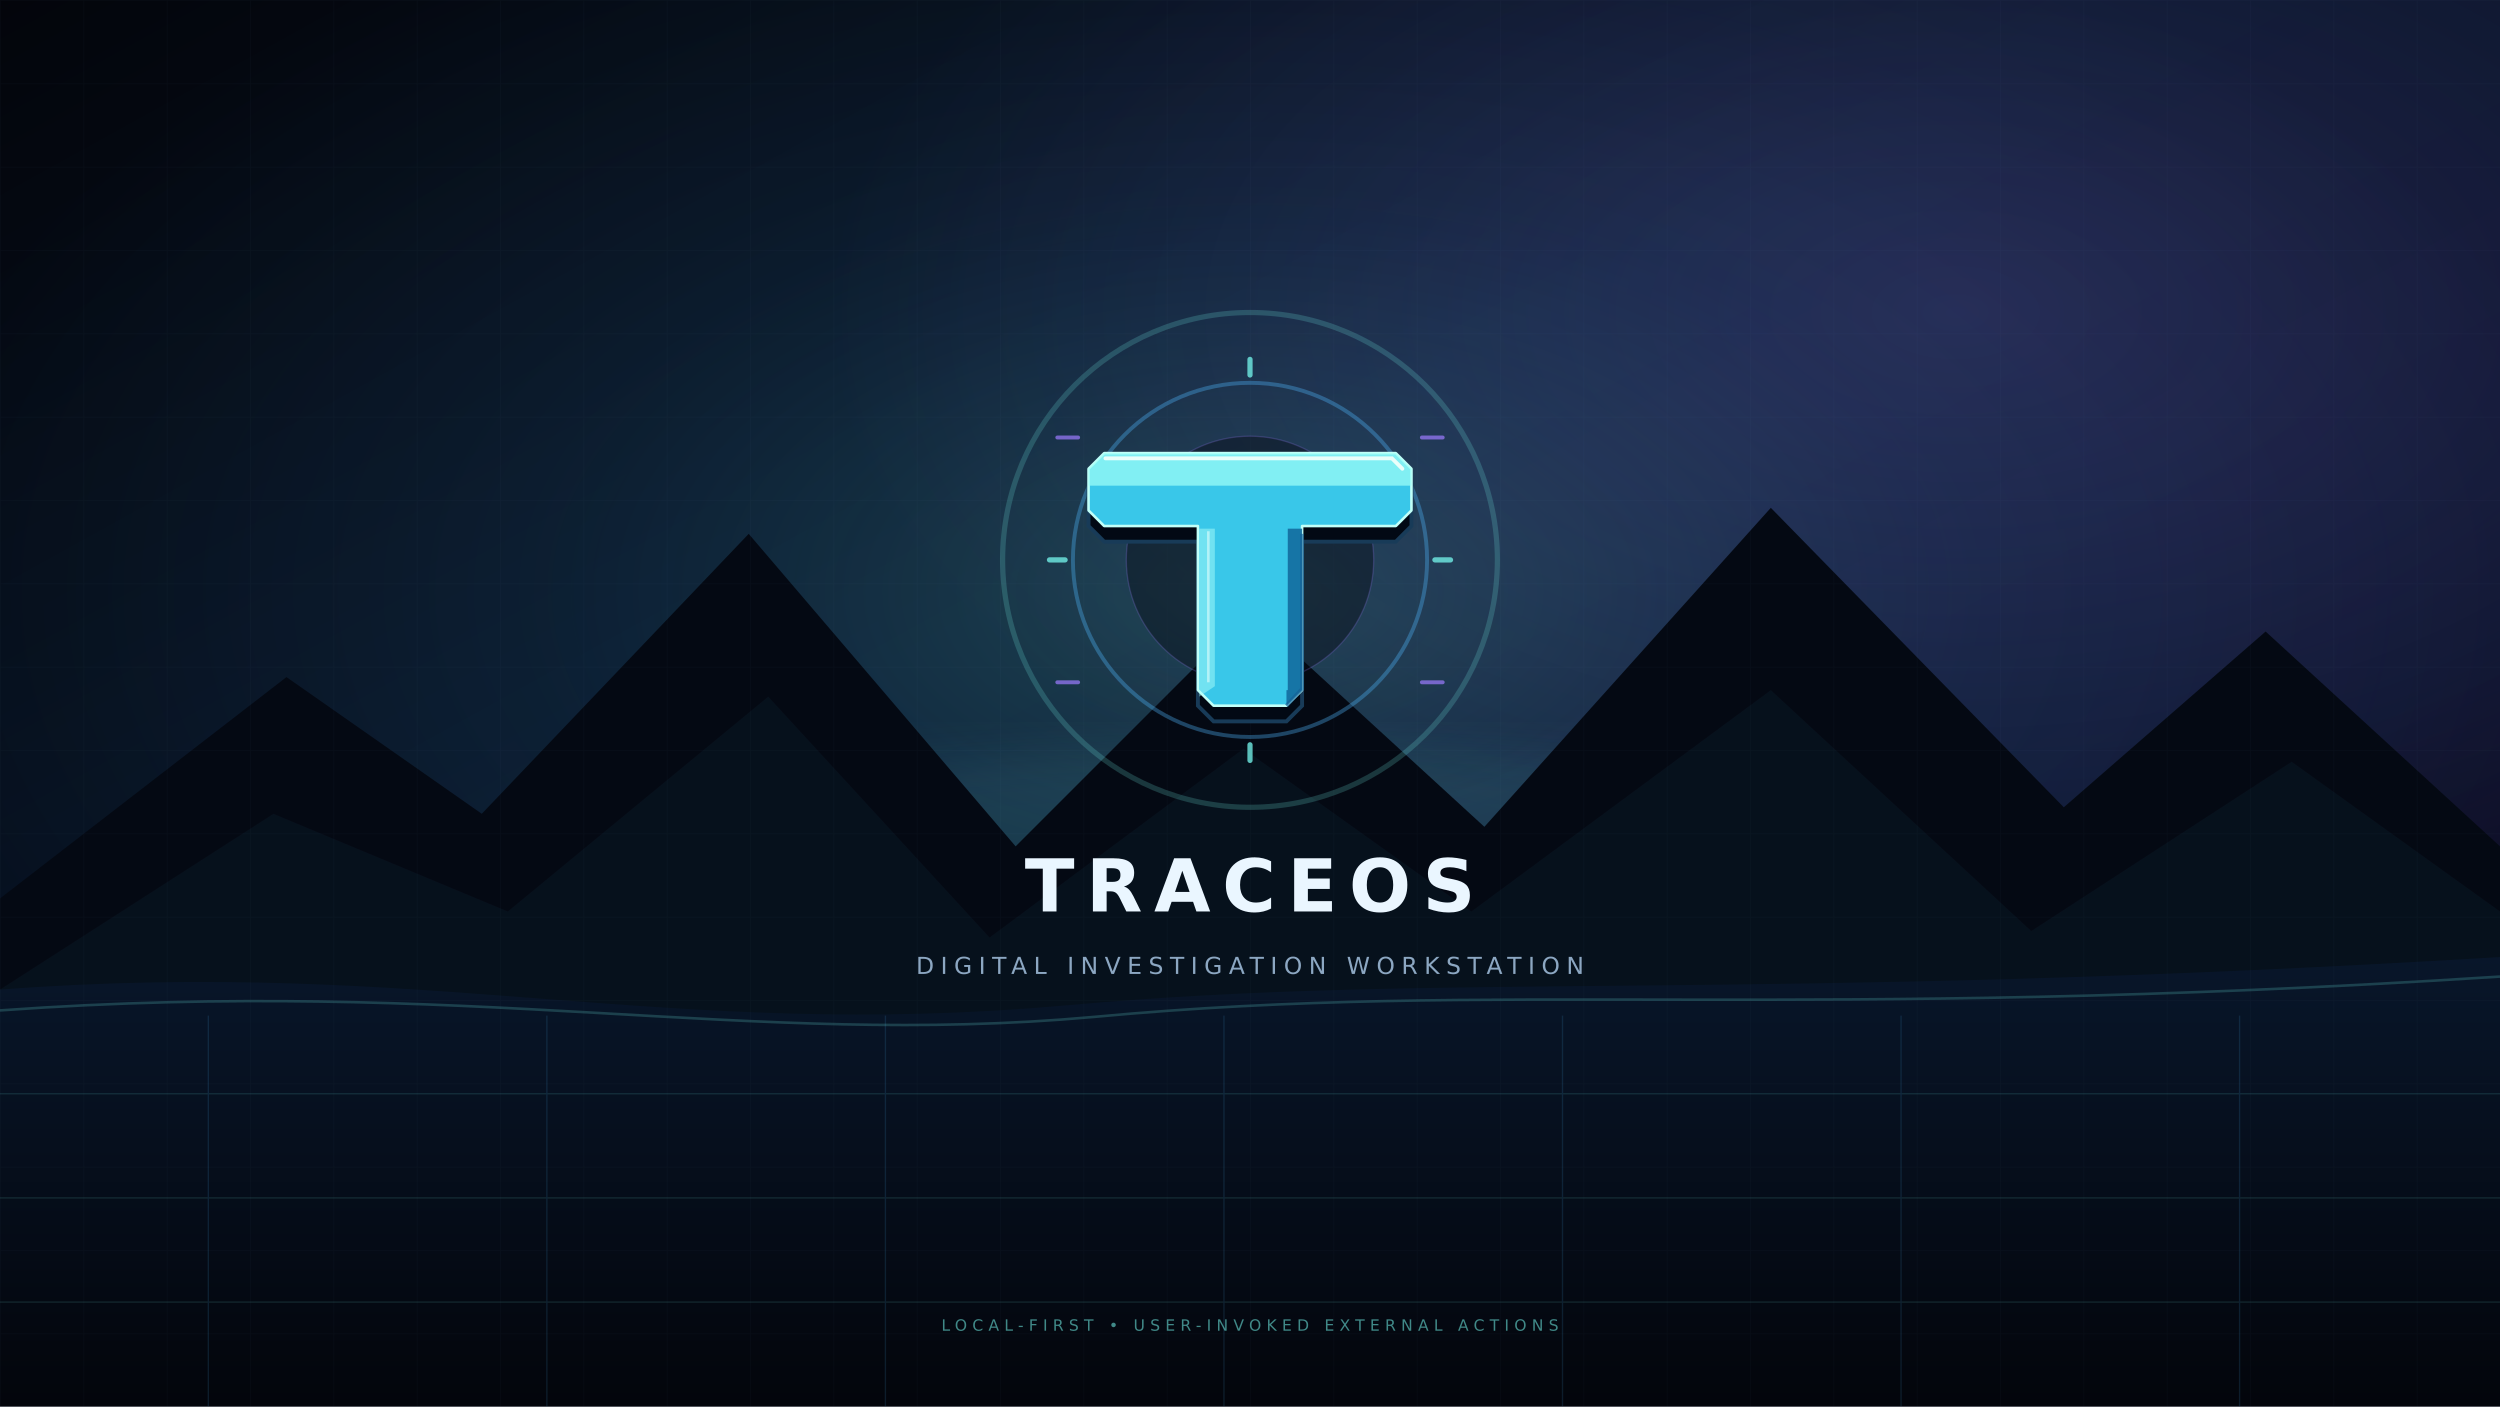
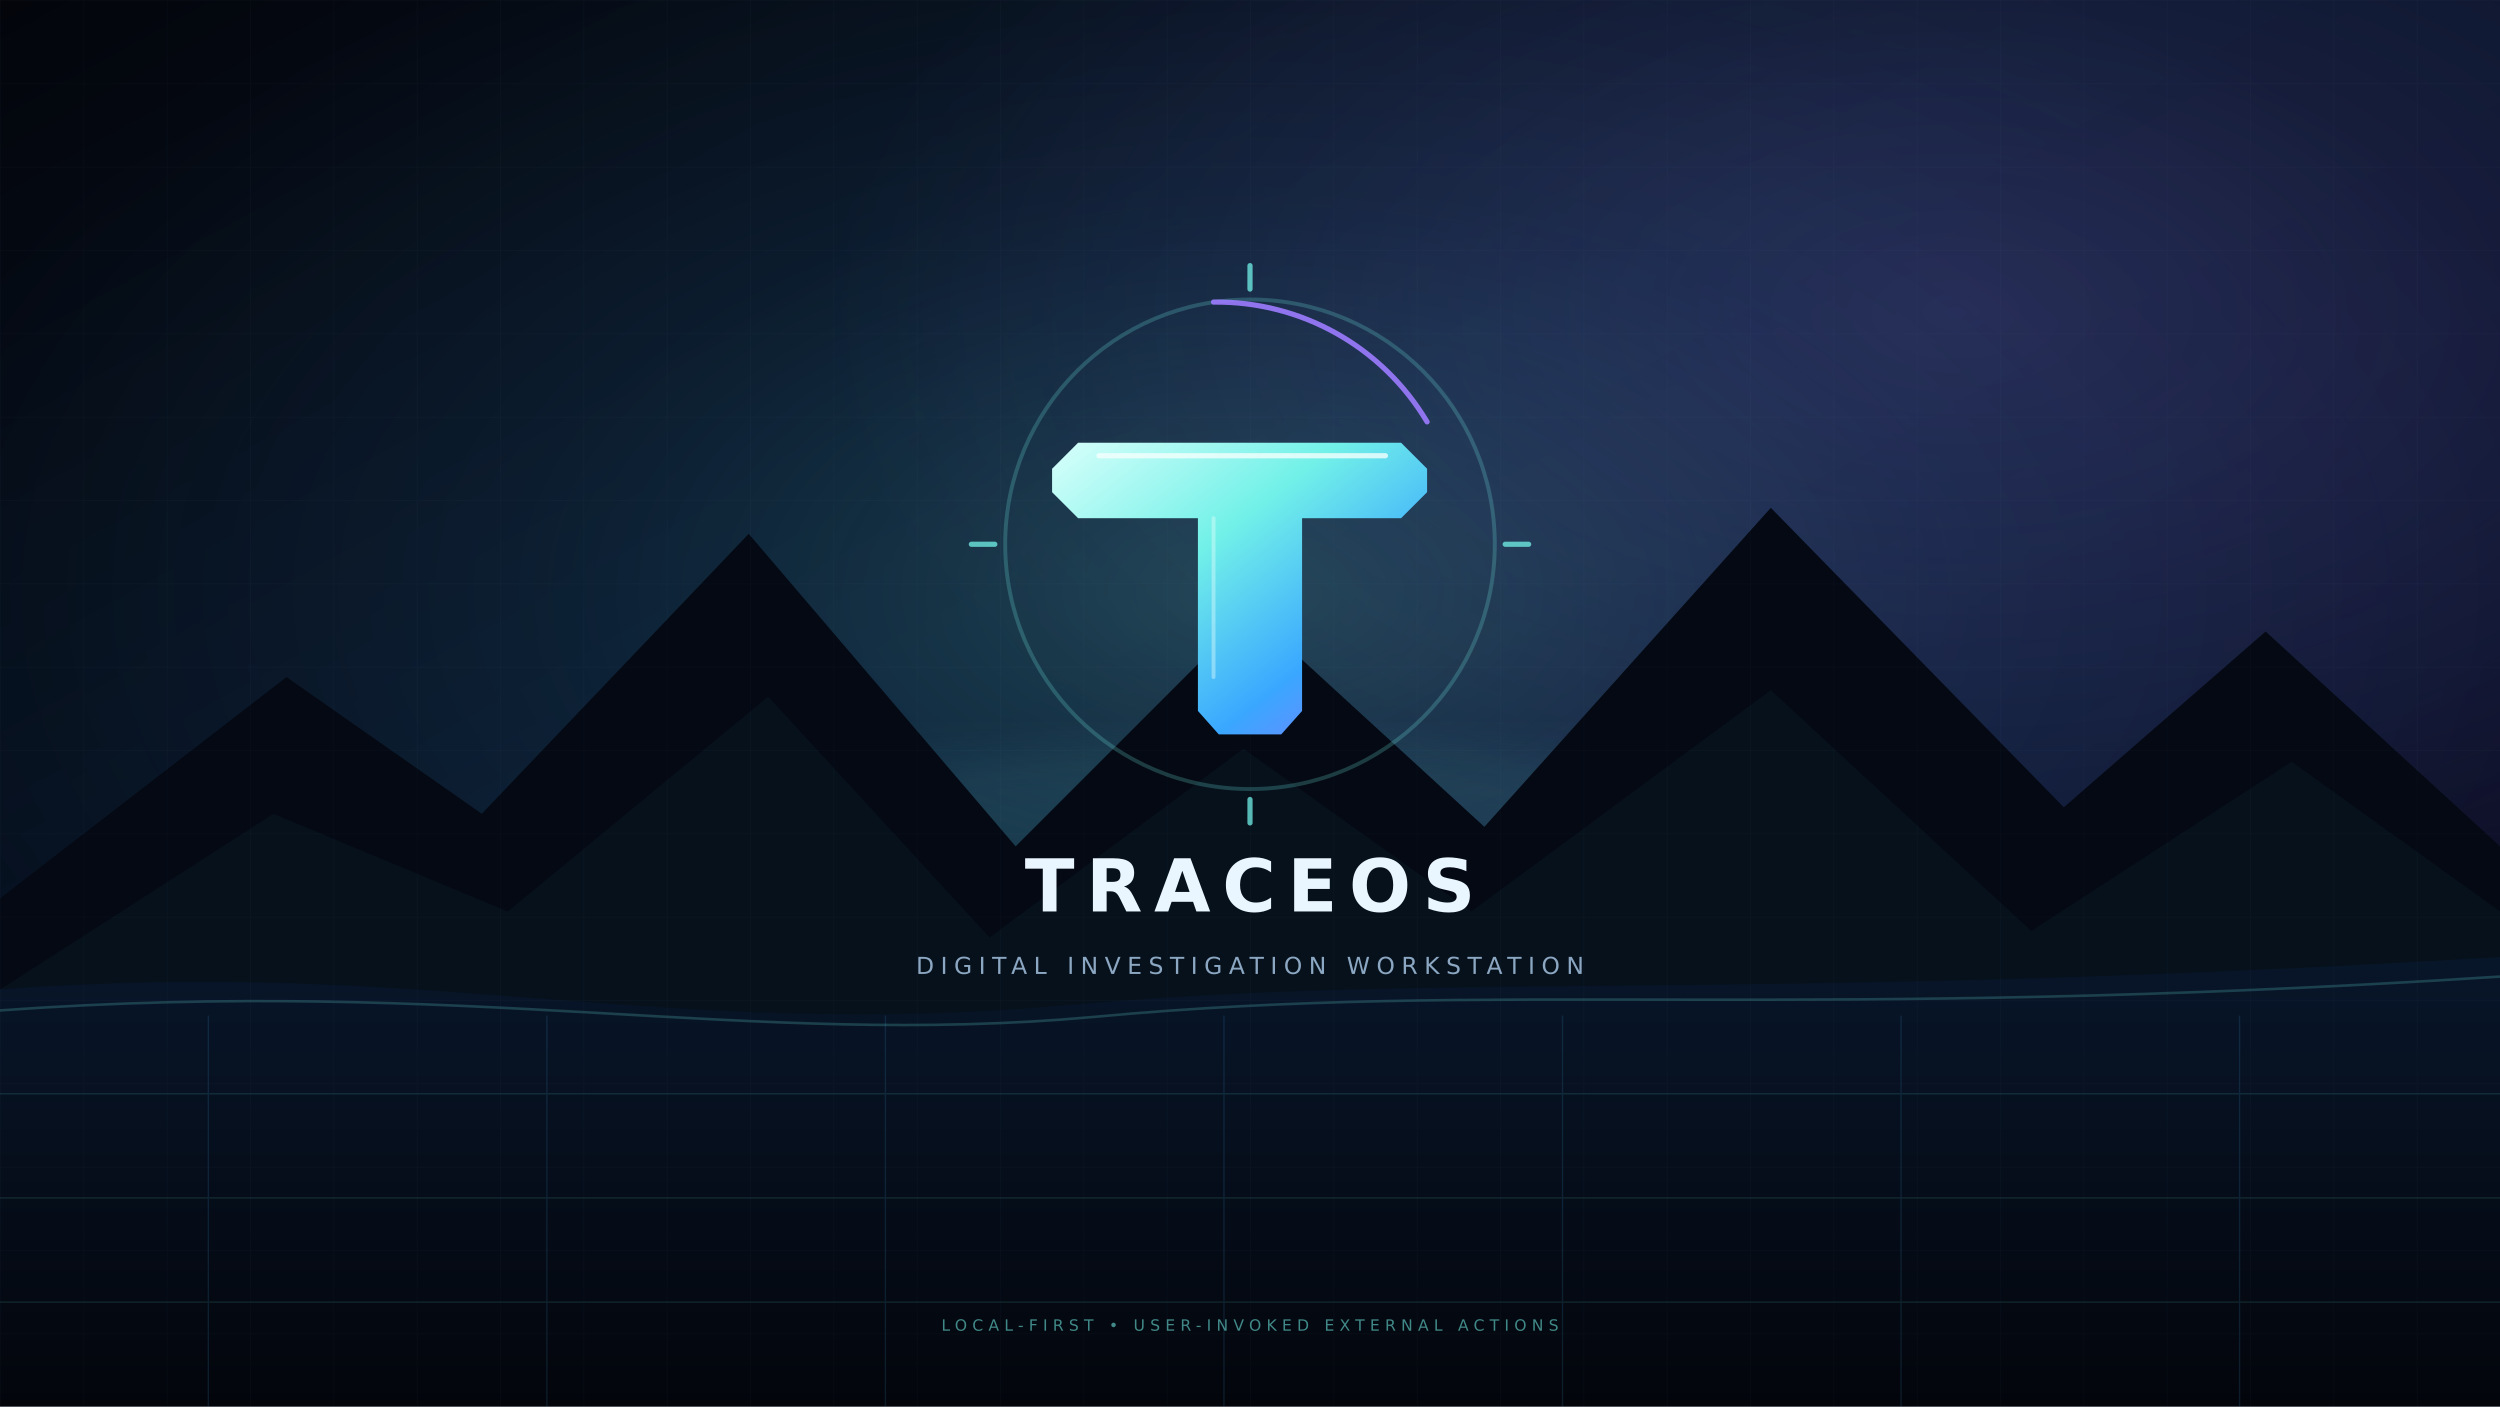
<svg xmlns="http://www.w3.org/2000/svg" width="1920" height="1080" viewBox="0 0 1920 1080">
  <defs>
    <linearGradient id="sky" x1="0" y1="0" x2="1" y2="1">
      <stop offset="0" stop-color="#03050b" />
      <stop offset=".42" stop-color="#071426" />
      <stop offset=".72" stop-color="#0a1027" />
      <stop offset="1" stop-color="#160822" />
    </linearGradient>
    <radialGradient id="cyanGlow" cx=".5" cy=".42" r=".55">
      <stop offset="0" stop-color="#72f1e8" stop-opacity=".22" />
      <stop offset=".52" stop-color="#50b8ff" stop-opacity=".08" />
      <stop offset="1" stop-color="#50b8ff" stop-opacity="0" />
    </radialGradient>
    <radialGradient id="purpleGlow" cx=".78" cy=".22" r=".45">
      <stop offset="0" stop-color="#9c7bff" stop-opacity=".18" />
      <stop offset="1" stop-color="#9c7bff" stop-opacity="0" />
    </radialGradient>
    <linearGradient id="water" x1="0" y1="0" x2="0" y2="1">
      <stop offset="0" stop-color="#08162a" />
      <stop offset="1" stop-color="#03050b" />
    </linearGradient>
    <pattern id="grid" width="64" height="64" patternUnits="userSpaceOnUse">
      <path d="M64 0H0V64" fill="none" stroke="#8bb6d8" stroke-opacity=".07" />
    </pattern>
    <filter id="soft">
      <feGaussianBlur stdDeviation="18" />
    </filter>
+     <linearGradient id="mark" x1="0" y1="0" x2="1" y2="1">
+       <stop offset="0" stop-color="#d9fffb" />
+       <stop offset=".38" stop-color="#72f1e8" />
+       <stop offset=".72" stop-color="#3aa7ff" />
+       <stop offset="1" stop-color="#8d74ff" />
+     </linearGradient>
  </defs>
  <rect width="1920" height="1080" fill="url(#sky)" />
  <rect width="1920" height="1080" fill="url(#cyanGlow)" />
  <rect width="1920" height="1080" fill="url(#purpleGlow)" />
  <ellipse cx="970" cy="675" rx="580" ry="100" fill="#72f1e8" opacity=".09" filter="url(#soft)" />
  <path d="M0 690 L220 520 L370 625 L575 410 L780 650 L960 470 L1140 635 L1360 390 L1585 620 L1740 485 L1920 650 L1920 1080 L0 1080Z" fill="#040913" />
  <path d="M0 760 L210 625 L390 700 L590 535 L760 720 L955 575 L1130 700 L1360 530 L1560 715 L1760 585 L1920 700 L1920 1080 L0 1080Z" fill="#07111d" opacity=".92" />
  <path d="M0 760 C330 735 510 800 820 772 C1110 746 1340 770 1920 735 L1920 1080 L0 1080Z" fill="url(#water)" />
  <path d="M0 776 C360 750 575 805 840 781 C1150 752 1380 785 1920 750" fill="none" stroke="#72f1e8" stroke-opacity=".20" stroke-width="2" />
  <g opacity=".13">
    <path d="M0 840H1920M0 920H1920M0 1000H1920" stroke="#72f1e8" />
    <path d="M160 780V1080M420 780V1080M680 780V1080M940 780V1080M1200 780V1080M1460 780V1080M1720 780V1080" stroke="#50b8ff" />
  </g>
  <rect width="1920" height="1080" fill="url(#grid)" opacity=".45" />
-   <g transform="translate(960 430)">
-     <circle r="190" fill="none" stroke="#72f1e8" stroke-width="4" opacity=".20" />
-     <circle r="136" fill="none" stroke="#50b8ff" stroke-width="3" opacity=".34" />
-     <circle r="95" fill="#050811" fill-opacity=".42" stroke="#9c7bff" stroke-opacity=".22" />
-     <path d="M-112-78H112L124-66V-34L112-22H40V104L28 116H-28L-40 104V-22H-112L-124-34V-66Z" transform="translate(0 8)" fill="#020914" stroke="#183b58" stroke-width="3" />
-     <path d="M-112-82H112L124-70V-38L112-26H40V100L28 112H-28L-40 100V-26H-112L-124-38V-70Z" fill="#39c7e9" stroke="#c1fff8" stroke-width="2" stroke-linejoin="round" />
-     <path d="M-112-82H112L124-70V-57H-124V-70Z" fill="#9cfff7" opacity=".72" />
-     <path d="M-39-24H-27V97L-39 105Z" fill="#adfff8" opacity=".48" />
-     <path d="M29-24H40V100L28 112V100H29Z" fill="#126b9f" opacity=".90" />
-     <path d="M-111-78H109L117-70" fill="none" stroke="#effffb" stroke-width="3" stroke-linecap="round" opacity=".95" />
-     <path d="M-32-22V94" fill="none" stroke="#e7fffc" stroke-width="2" opacity=".56" />
-     <path d="M40-20V99L28 112" fill="none" stroke="#125d94" stroke-width="3" opacity=".62" />
-     <path d="M-148-94H-132M132-94H148M-148 94H-132M132 94H148" stroke="#9c7bff" stroke-width="3" stroke-linecap="round" opacity=".7" />
-     <path d="M-154 0H-142M142 0H154M0-154V-142M0 142V154" stroke="#72f1e8" stroke-width="4" stroke-linecap="round" opacity=".78" />
+   <g transform="translate(960 418)">
+     <circle r="188" fill="none" stroke="#72f1e8" stroke-width="3" opacity=".22" />
+     <path d="M-28 -186a188 188 0 0 1 164 92" fill="none" stroke="#9c7bff" stroke-width="4" stroke-linecap="round" opacity=".9" />
+     <path d="M0 -214v18M0 196v18M-214 0h18M196 0h18" stroke="#72f1e8" stroke-width="4" stroke-linecap="round" opacity=".75" />
+     <path d="M-132 -78H116l20 20v18l-20 20H40v148l-16 18H-24l-16-18V-20H-132l-20-20v-18z" fill="url(#mark)" />
+     <path d="M-116 -68H104" stroke="#f4fffd" stroke-width="4" stroke-linecap="round" opacity=".8" />
+     <path d="M-28 -20v122" stroke="#e9fffc" stroke-width="3" stroke-linecap="round" opacity=".4" />
  </g>
  <text x="960" y="700" fill="#eaf6ff" text-anchor="middle" font-family="DejaVu Sans, sans-serif" font-size="56" font-weight="700" letter-spacing="9">TRACEOS</text>
  <text x="960" y="748" fill="#8ca7c2" text-anchor="middle" font-family="DejaVu Sans, sans-serif" font-size="18" letter-spacing="5">DIGITAL INVESTIGATION WORKSTATION</text>
  <text x="960" y="1022" fill="#72f1e8" fill-opacity=".55" text-anchor="middle" font-family="DejaVu Sans, sans-serif" font-size="12" letter-spacing="4">LOCAL-FIRST  •  USER-INVOKED EXTERNAL ACTIONS</text>
</svg>
